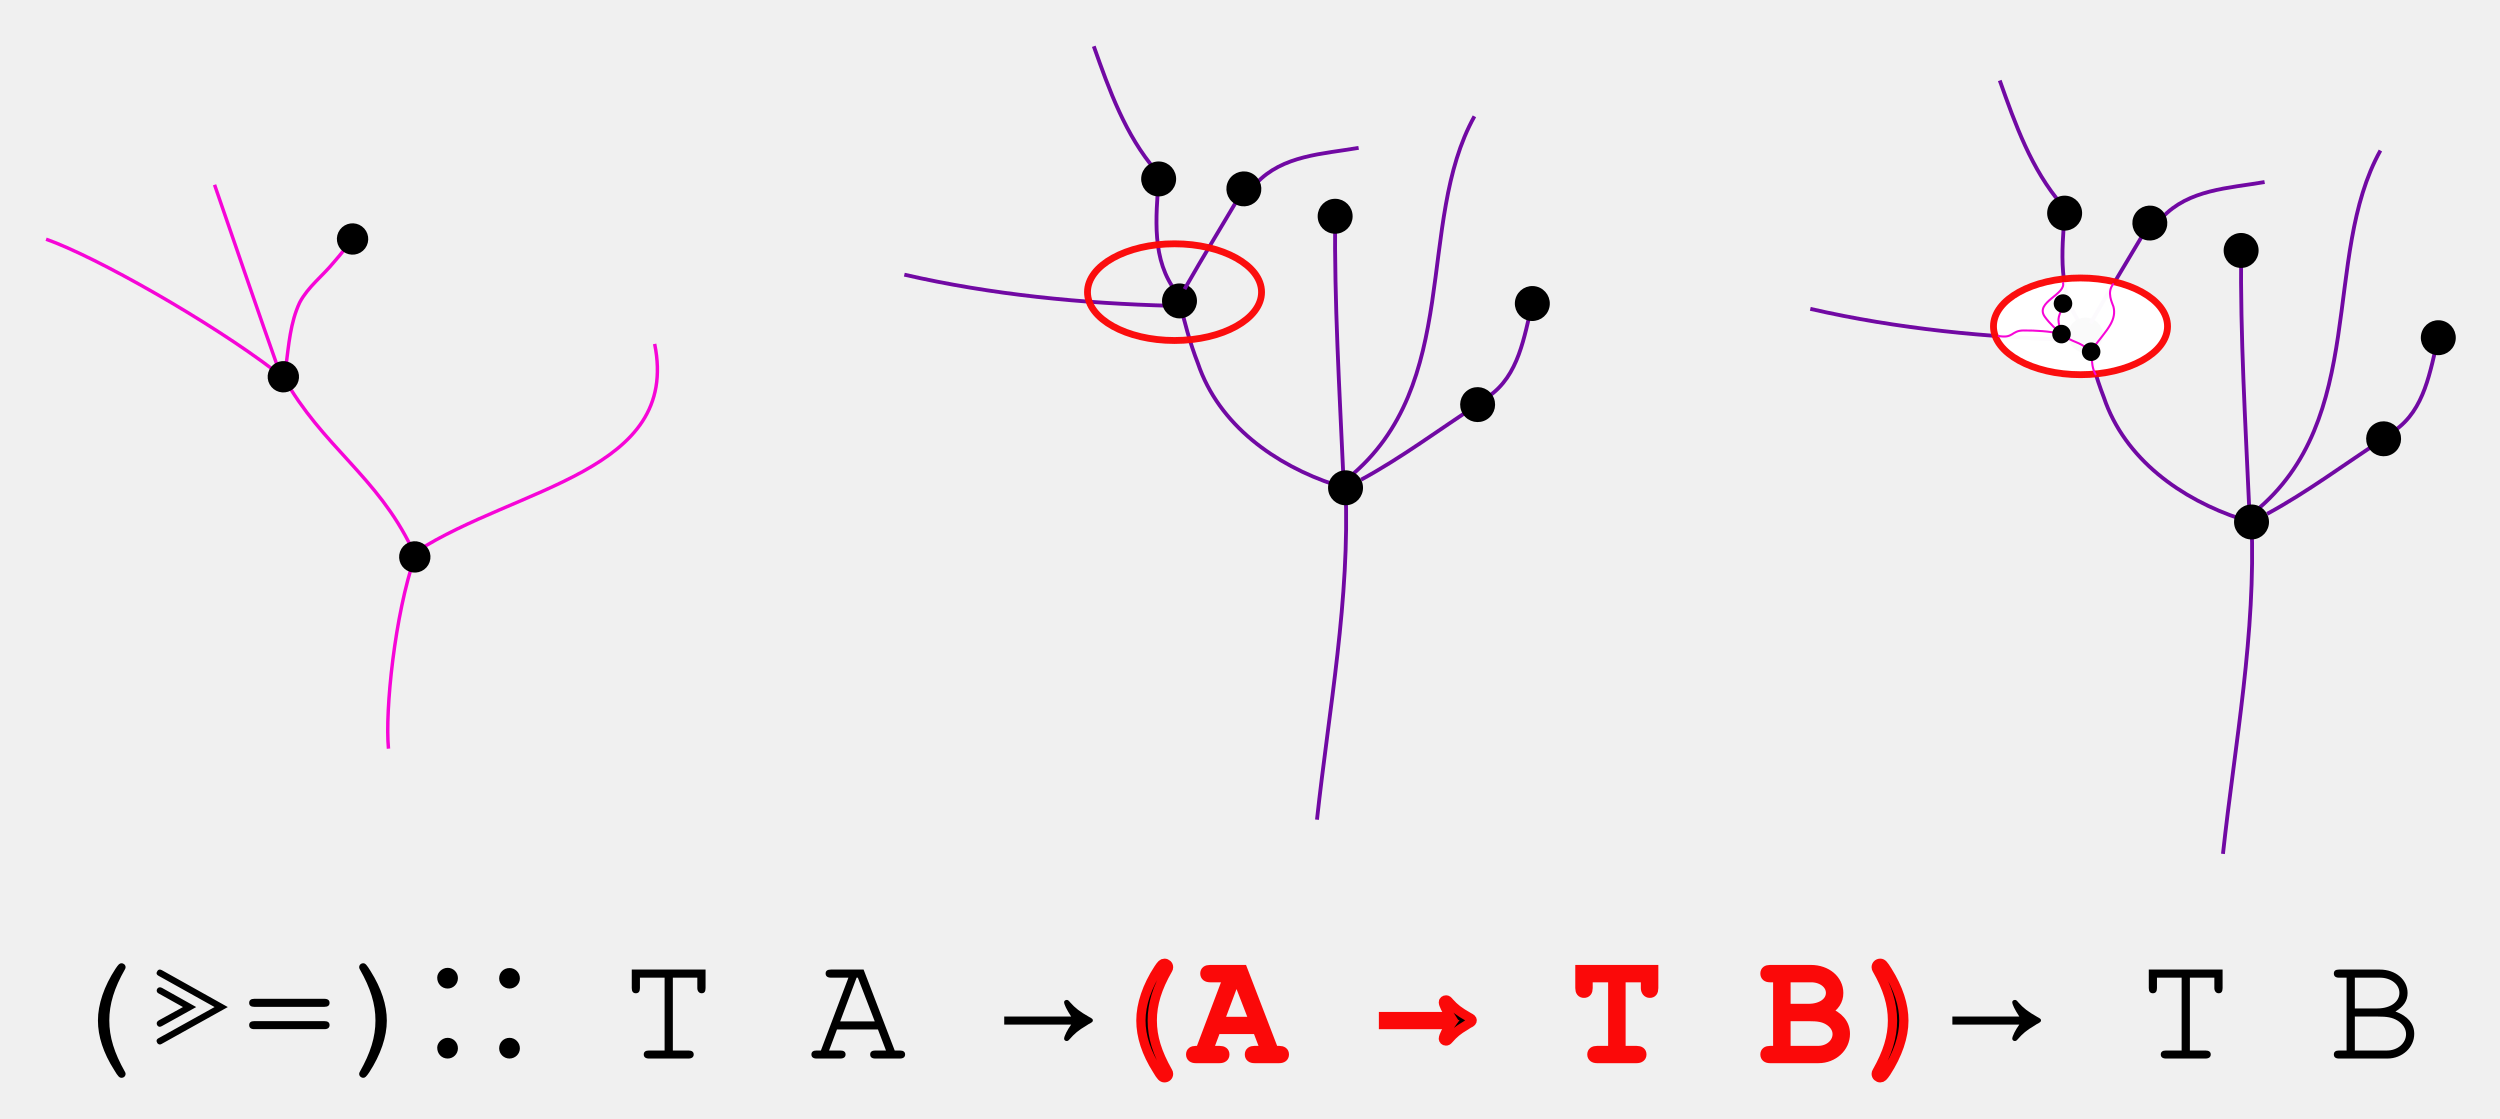
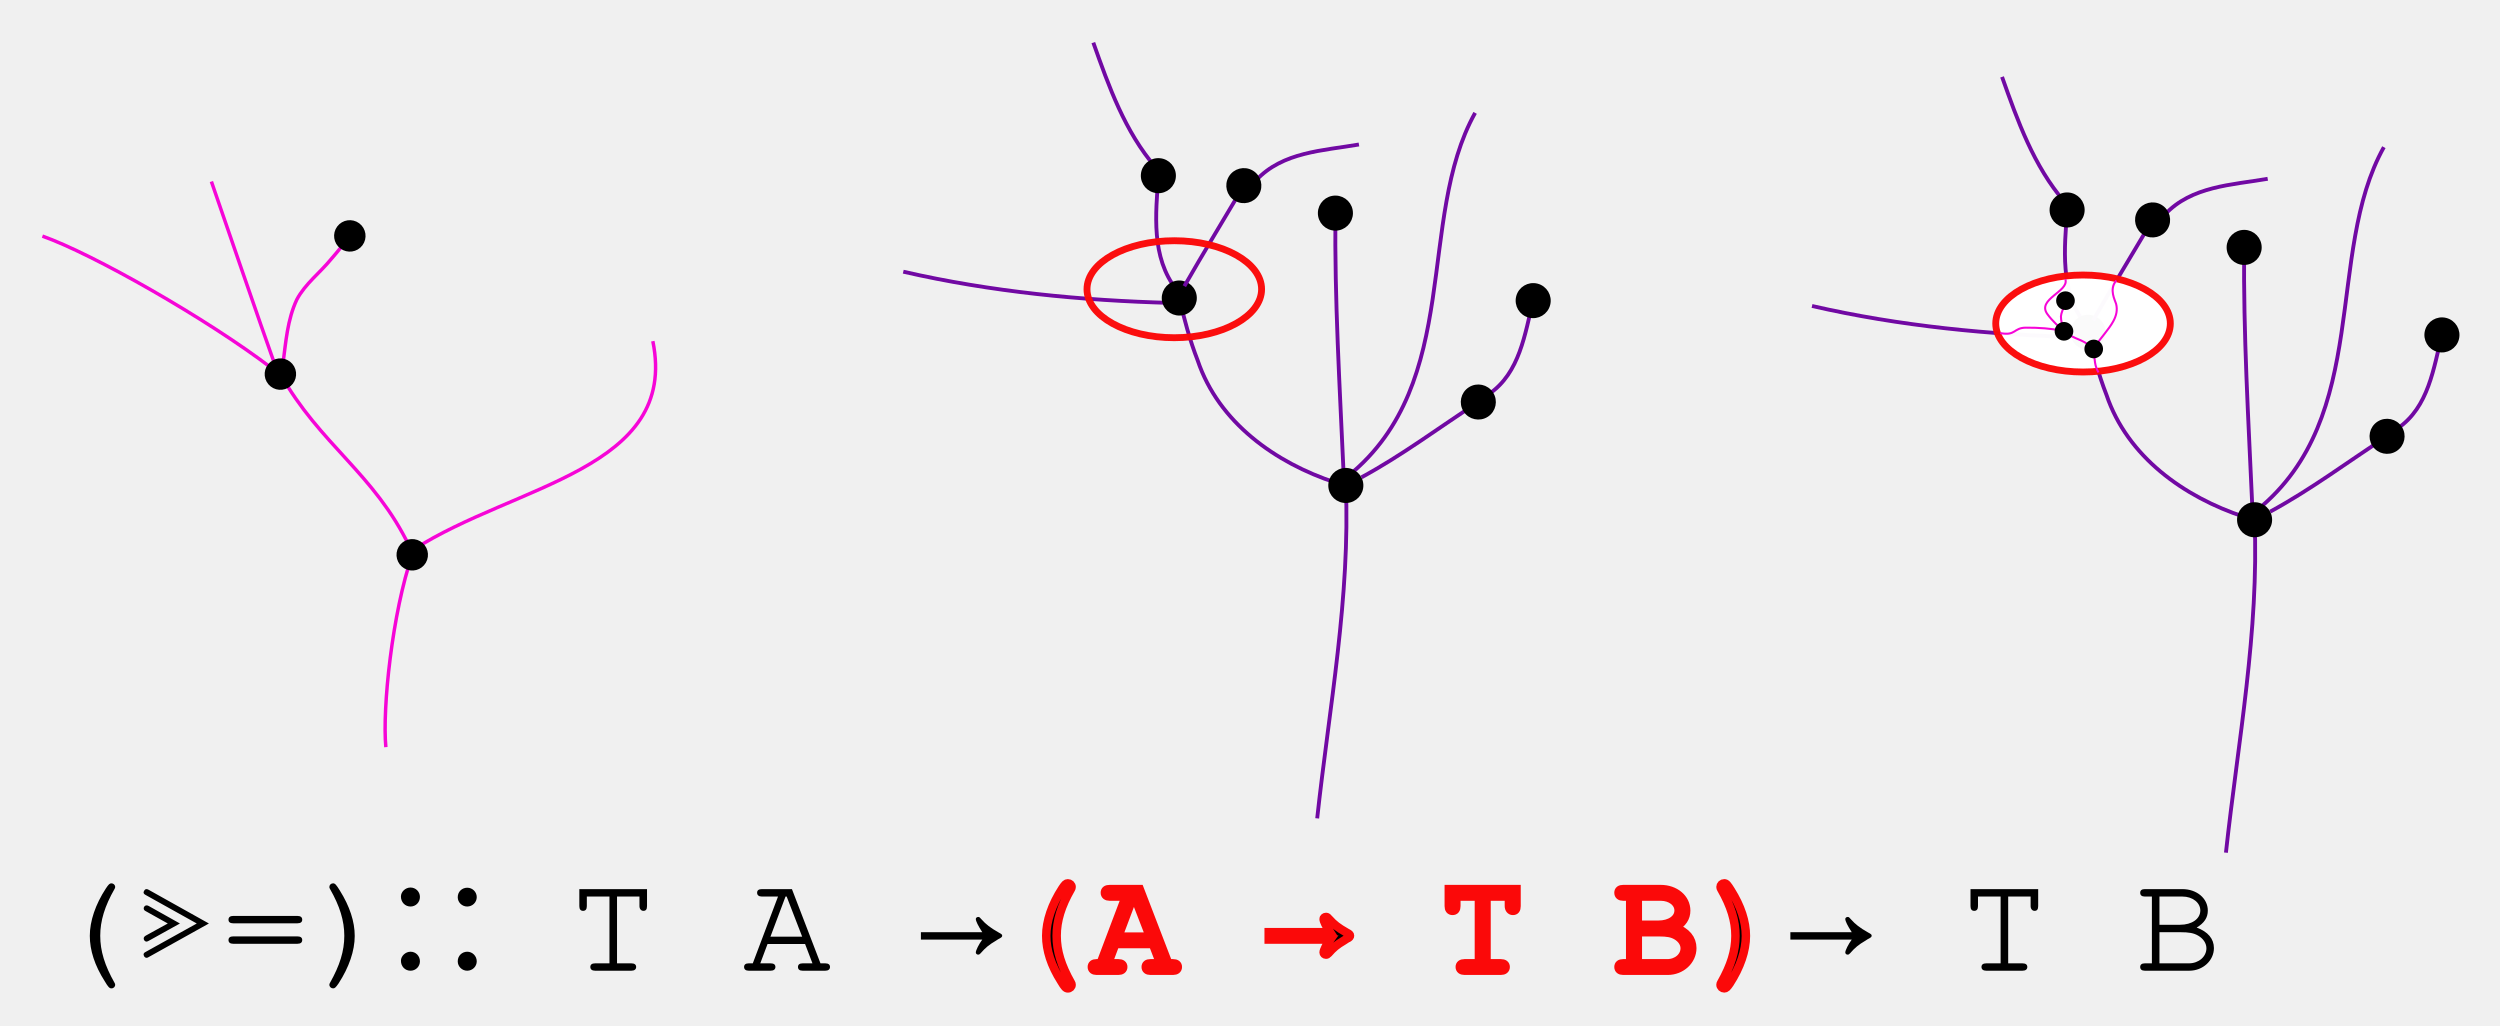
- <svg xmlns="http://www.w3.org/2000/svg" xmlns:xlink="http://www.w3.org/1999/xlink" width="563.652" height="252.08" id="svg2" version="1.1">
+ <svg xmlns="http://www.w3.org/2000/svg" xmlns:xlink="http://www.w3.org/1999/xlink" width="614.652" height="252.08" id="svg2" version="1.1">
  <defs id="defs4">
    <marker orient="auto" refY="0" refX="0" id="EmptyDiamondM" style="overflow:visible">
      <path id="path5446" d="M 0,-7.071 -7.071,0 0,7.071 7.071,0 0,-7.071 z" style="fill:#ffffff;fill-rule:evenodd;stroke:#000000;stroke-width:1pt" transform="scale(0.4,0.4)" />
    </marker>
    <marker orient="auto" refY="0" refX="0" id="DotL" style="overflow:visible">
      <path id="path3850" d="m -2.5,-1 c 0,2.76 -2.24,5 -5,5 -2.76,0 -5,-2.24 -5,-5 0,-2.76 2.24,-5 5,-5 2.76,0 5,2.24 5,5 z" style="fill-rule:evenodd;stroke:#000000;stroke-width:1pt" transform="matrix(0.8,0,0,0.8,5.92,0.8)" />
    </marker>
    <marker orient="auto" refY="0" refX="0" id="DiamondS" style="overflow:visible">
      <path id="path3916" d="M 0,-7.071 -7.071,0 0,7.071 7.071,0 0,-7.071 z" style="fill-rule:evenodd;stroke:#000000;stroke-width:1pt" transform="scale(0.2,0.2)" />
    </marker>
  </defs>
-   <g id="layer1" transform="translate(-598.3177,-213.7374)">
-     <g id="g3865" transform="matrix(1.510799,-0.3066729,0.3066729,1.510799,-399.489,36.58113)">
+   <g id="layer1" transform="translate(-598.3176,-213.7374)">
+     <g id="g3865" transform="matrix(1.652527,-0.3354419,0.3354419,1.652527,-494.0313,19.024)">
      <path id="path3003" d="M 640.067,302.561 C 632.197,293.562 617.778,281.008 611.099,277.001" style="fill:none;stroke:#f605d7;stroke-width:0.506;stroke-linecap:butt;stroke-linejoin:miter;stroke-miterlimit:4;stroke-opacity:1;stroke-dasharray:none" />
      <path id="path3005" d="m 640.578,302.049 c -0.763,-5.247 -3.274,-24.279 -3.749,-27.946" style="fill:none;stroke:#f605d7;stroke-width:0.506;stroke-linecap:butt;stroke-linejoin:miter;stroke-miterlimit:4;stroke-opacity:1;stroke-dasharray:none" />
      <path id="path3013" d="m 655.062,332.551 c 16.345,-6.37 40.214,-3.734 40.214,-22.834" style="fill:none;stroke:#f605d7;stroke-width:0.506;stroke-linecap:butt;stroke-linejoin:miter;stroke-miterlimit:4;stroke-opacity:1;stroke-dasharray:none" />
      <path id="path4958" d="m 641.771,302.22 c 1.035,-3.01 1.91,-6.172 3.833,-8.763 1.661,-2.025 4.09,-3.158 6.086,-4.796 1.161,-0.887 2.283,-1.825 3.372,-2.799" style="fill:none;stroke:#f605d7;stroke-width:0.506;stroke-linecap:butt;stroke-linejoin:miter;stroke-miterlimit:4;stroke-opacity:1;stroke-dasharray:none;marker-end:url(#DotL)" />
      <path id="path2999" d="M 654.551,332.04 C 651.652,320.545 644.717,314.869 641.09,303.583" style="fill:none;stroke:#f605d7;stroke-width:0.506;stroke-linecap:butt;stroke-linejoin:miter;stroke-miterlimit:4;stroke-opacity:1;stroke-dasharray:none;marker-start:none;marker-end:url(#DotL)" />
      <path id="path2995" d="m 645.35,359.985 c 0.61,-5.644 4.821,-19.051 9.372,-26.753" style="fill:none;stroke:#f605d7;stroke-width:0.506;stroke-linecap:butt;stroke-linejoin:miter;stroke-miterlimit:4;stroke-opacity:1;stroke-dasharray:none;marker-start:none;marker-end:url(#DotL)" />
    </g>
-     <g id="g3873" transform="matrix(1.54161,0,0,1.54161,-365.9888,-224.7364)">
+     <g id="g3873" transform="matrix(1.686228,0,0,1.686228,-457.3884,-266.8077)">
      <path id="path3024-0" d="m 822.702,354.33 c 16.738,-13.636 9.814,-37.392 18.453,-52.89" style="fill:none;stroke:#7109a3;stroke-width:0.564;stroke-linecap:butt;stroke-linejoin:miter;stroke-miterlimit:4;stroke-opacity:1;stroke-dasharray:none" />
      <path id="path5735" d="m 794.595,309.414 c -4.504,-5.225 -6.84,-11.818 -9.11,-18.219" style="fill:none;stroke:#7109a3;stroke-width:0.564;stroke-linecap:butt;stroke-linejoin:miter;stroke-miterlimit:4;stroke-opacity:1;stroke-dasharray:none" />
      <path id="path6283" d="m 796.872,329.151 c -13.129,-0.344 -26.277,-1.617 -39.095,-4.555" style="fill:none;stroke:#7109a3;stroke-width:0.564;stroke-linecap:butt;stroke-linejoin:miter;stroke-miterlimit:4;stroke-opacity:1;stroke-dasharray:none" />
      <path id="path6839" d="m 809.211,311.283 c 3.88,-4.181 9.784,-4.324 15.006,-5.233" style="fill:none;stroke:#7109a3;stroke-width:0.564;stroke-linecap:butt;stroke-linejoin:miter;stroke-miterlimit:4;stroke-opacity:1;stroke-dasharray:none" />
      <path id="path5733" d="m 797.632,327.253 c -3.765,-4.81 -3.039,-11.033 -2.657,-16.701" style="fill:none;stroke:#7109a3;stroke-width:0.564;stroke-linecap:butt;stroke-linejoin:miter;stroke-miterlimit:4;stroke-opacity:1;stroke-dasharray:none;marker-end:url(#DotL)" />
      <path id="path5729-4" d="m 820.785,355.341 c -8.736,-2.873 -17.038,-8.755 -20.076,-17.792 -1.16,-2.968 -1.98,-6.056 -2.698,-9.157" style="fill:none;stroke:#7109a3;stroke-width:0.564;stroke-linecap:butt;stroke-linejoin:miter;stroke-miterlimit:4;stroke-opacity:1;stroke-dasharray:none;marker-end:url(#DotL)" />
      <path id="path6837" d="m 798.758,326.709 c 2.825,-4.943 5.8,-9.799 8.699,-14.699" style="fill:none;stroke:#7109a3;stroke-width:0.564;stroke-linecap:butt;stroke-linejoin:miter;stroke-miterlimit:4;stroke-opacity:1;stroke-dasharray:none;marker-end:url(#DotL)" />
      <path id="path6285-1" d="M 821.977,353.942 C 821.419,341.305 820.653,328.666 820.785,316.01" style="fill:none;stroke:#7109a3;stroke-width:0.564;stroke-linecap:butt;stroke-linejoin:miter;stroke-miterlimit:4;stroke-opacity:1;stroke-dasharray:none;marker-end:url(#DotL)" />
      <path id="path6289" d="m 843.18,342.436 c 4.512,-3.101 5.223,-8.78 6.453,-13.664" style="fill:none;stroke:#7109a3;stroke-width:0.564;stroke-linecap:butt;stroke-linejoin:miter;stroke-miterlimit:4;stroke-opacity:1;stroke-dasharray:none;marker-end:url(#DotL)" />
      <path id="path6287-4" d="m 824.581,354.582 c 5.966,-3.232 11.397,-7.326 17.08,-11.007" style="fill:none;stroke:#7109a3;stroke-width:0.564;stroke-linecap:butt;stroke-linejoin:miter;stroke-miterlimit:4;stroke-opacity:1;stroke-dasharray:none;marker-end:url(#DotL)" />
      <path id="path5545-7" d="m 818.128,404.305 c 1.755,-16.156 4.843,-32.263 4.175,-48.584" style="fill:none;stroke:#7109a3;stroke-width:0.564;stroke-linecap:butt;stroke-linejoin:miter;stroke-miterlimit:4;stroke-opacity:1;stroke-dasharray:none;marker-end:url(#DotL)" />
    </g>
-     <path style="opacity:0.98;color:#000000;fill:none;stroke:#fb0909;stroke-width:1;stroke-linecap:butt;stroke-linejoin:miter;stroke-miterlimit:4;stroke-opacity:1;stroke-dasharray:none;stroke-dashoffset:0;marker:none;visibility:visible;display:inline;overflow:visible;enable-background:accumulate" id="path3855" d="m 211.425,120.563 c 0,3.905 -5.698,7.071 -12.728,7.071 -7.029,0 -12.728,-3.166 -12.728,-7.071 0,-3.905 5.698,-7.071 12.728,-7.071 7.029,0 12.728,3.166 12.728,7.071 z" transform="matrix(1.54161,0,0,1.54161,556.8131,93.74297)" />
+     <path style="opacity:0.98;color:#000000;fill:none;stroke:#fb0909;stroke-width:1;stroke-linecap:butt;stroke-linejoin:miter;stroke-miterlimit:4;stroke-opacity:1;stroke-dasharray:none;stroke-dashoffset:0;marker:none;visibility:visible;display:inline;overflow:visible;enable-background:accumulate" id="path3855" d="m 211.425,120.563 c 0,3.905 -5.698,7.071 -12.728,7.071 -7.029,0 -12.728,-3.166 -12.728,-7.071 0,-3.905 5.698,-7.071 12.728,-7.071 7.029,0 12.728,3.166 12.728,7.071 z" transform="matrix(1.686228,0,0,1.686228,551.9814,81.54819)" />
    <text xml:space="preserve" style="font-size:35.628px;font-style:normal;font-variant:normal;font-weight:normal;font-stretch:normal;text-align:start;line-height:125%;letter-spacing:0px;word-spacing:0px;writing-mode:lr-tb;text-anchor:start;fill:#000000;fill-opacity:1;stroke:none;font-family:Courier;-inkscape-font-specification:Courier" x="610.103" y="452.397" id="text3886">
      <tspan id="tspan3888" x="610.103" y="452.397">(≫=)∷ T A →<tspan style="font-size:35.628px;font-style:normal;font-variant:normal;font-weight:normal;font-stretch:normal;text-align:start;line-height:125%;writing-mode:lr-tb;text-anchor:start;stroke:#fb0909;stroke-width:2.088;stroke-opacity:1;font-family:Courier;-inkscape-font-specification:Courier" id="tspan3890">(A → T B)</tspan>→ T B</tspan>
    </text>
-     <use x="0" y="0" xlink:href="#g3873" id="use3894" transform="translate(204.2633,7.708051)" width="572.938" height="214.255" />
-     <path transform="matrix(1.54161,0,0,1.54161,761.0764,101.451)" d="m 211.425,120.563 c 0,3.905 -5.698,7.071 -12.728,7.071 -7.029,0 -12.728,-3.166 -12.728,-7.071 0,-3.905 5.698,-7.071 12.728,-7.071 7.029,0 12.728,3.166 12.728,7.071 z" id="use3896" style="opacity:0.98;color:#000000;fill:#ffffff;fill-opacity:1;stroke:#fb0909;stroke-width:1;stroke-linecap:butt;stroke-linejoin:miter;stroke-miterlimit:4;stroke-opacity:1;stroke-dasharray:none;stroke-dashoffset:0;marker:none;visibility:visible;display:inline;overflow:visible;enable-background:accumulate" />
-     <path id="path3902" d="m 1062.64,288.966 c -2.279,-0.554 -5.26,-0.729 -8.077,-0.72 -2.849,0.008 -2.246,1.921 -5.798,1.213" style="fill:none;stroke:#f605d7;stroke-width:0.462;stroke-linecap:butt;stroke-linejoin:miter;stroke-miterlimit:4;stroke-opacity:1;stroke-dasharray:none" />
-     <path id="path3904" d="m 1062.678,288.748 c -0.599,-0.632 -2.212,-2.014 -3.332,-3.585 -2.384,-3.345 5,-5.059 4.067,-7.806" style="fill:none;stroke:#f605d7;stroke-width:0.462;stroke-linecap:butt;stroke-linejoin:miter;stroke-miterlimit:4;stroke-opacity:1;stroke-dasharray:none" />
-     <path id="path3906" d="m 1069.945,292.672 c 1.484,-2.238 3.269,-4.051 4.263,-5.902 0.661,-1.232 0.972,-2.481 0.61,-3.883 -0.182,-0.705 -1.69,-3.279 0.059,-5.235" style="fill:none;stroke:#f605d7;stroke-width:0.462;stroke-linecap:butt;stroke-linejoin:miter;stroke-miterlimit:4;stroke-opacity:1;stroke-dasharray:none" />
-     <path id="path3908" d="m 1063.006,288.58 c -0.272,-0.936 -0.61,-1.881 -0.585,-2.869 0.059,-0.8 0.467,-1.511 0.678,-2.273 0.134,-0.427 0.25,-0.859 0.35,-1.295" style="fill:none;stroke:#f605d7;stroke-width:0.462;stroke-linecap:butt;stroke-linejoin:miter;stroke-miterlimit:4;stroke-opacity:1;stroke-dasharray:none;marker-end:url(#DotL)" />
-     <path id="path3910" d="m 1069.534,292.827 c -2.752,-2.366 -3.561,-1.6 -6.458,-3.785" style="fill:none;stroke:#f605d7;stroke-width:0.462;stroke-linecap:butt;stroke-linejoin:miter;stroke-miterlimit:4;stroke-opacity:1;stroke-dasharray:none;marker-start:none;marker-end:url(#DotL)" />
-     <path id="path3912" d="m 1070.857,298.311 c -0.842,-1.52 -0.851,-2.583 -1.07,-5.312" style="fill:none;stroke:#f605d7;stroke-width:0.462;stroke-linecap:butt;stroke-linejoin:miter;stroke-miterlimit:4;stroke-opacity:1;stroke-dasharray:none;marker-start:none;marker-end:url(#DotL)" />
+     <use x="0" y="0" xlink:href="#g3873" id="use3894" transform="translate(223.4253,8.431143)" width="572.938" height="214.255" />
+     <path transform="matrix(1.686228,0,0,1.686228,775.4067,89.97933)" d="m 211.425,120.563 c 0,3.905 -5.698,7.071 -12.728,7.071 -7.029,0 -12.728,-3.166 -12.728,-7.071 0,-3.905 5.698,-7.071 12.728,-7.071 7.029,0 12.728,3.166 12.728,7.071 z" id="use3896" style="opacity:0.98;color:#000000;fill:#ffffff;fill-opacity:1;stroke:#fb0909;stroke-width:1;stroke-linecap:butt;stroke-linejoin:miter;stroke-miterlimit:4;stroke-opacity:1;stroke-dasharray:none;stroke-dashoffset:0;marker:none;visibility:visible;display:inline;overflow:visible;enable-background:accumulate" />
+     <path id="path3902" d="m 1105.26,295.085 c -2.493,-0.606 -5.754,-0.797 -8.835,-0.788 -3.116,0.009 -2.457,2.101 -6.342,1.326" style="fill:none;stroke:#f605d7;stroke-width:0.506;stroke-linecap:butt;stroke-linejoin:miter;stroke-miterlimit:4;stroke-opacity:1;stroke-dasharray:none" />
+     <path id="path3904" d="m 1105.301,294.846 c -0.655,-0.691 -2.419,-2.203 -3.644,-3.922 -2.608,-3.658 5.469,-5.533 4.449,-8.538" style="fill:none;stroke:#f605d7;stroke-width:0.506;stroke-linecap:butt;stroke-linejoin:miter;stroke-miterlimit:4;stroke-opacity:1;stroke-dasharray:none" />
+     <path id="path3906" d="m 1113.25,299.138 c 1.623,-2.447 3.576,-4.431 4.663,-6.456 0.723,-1.348 1.063,-2.713 0.667,-4.247 -0.199,-0.771 -1.849,-3.587 0.065,-5.726" style="fill:none;stroke:#f605d7;stroke-width:0.506;stroke-linecap:butt;stroke-linejoin:miter;stroke-miterlimit:4;stroke-opacity:1;stroke-dasharray:none" />
+     <path id="path3908" d="m 1105.661,294.663 c -0.297,-1.023 -0.667,-2.058 -0.64,-3.138 0.065,-0.875 0.511,-1.653 0.741,-2.486 0.147,-0.467 0.273,-0.94 0.383,-1.416" style="fill:none;stroke:#f605d7;stroke-width:0.506;stroke-linecap:butt;stroke-linejoin:miter;stroke-miterlimit:4;stroke-opacity:1;stroke-dasharray:none;marker-end:url(#DotL)" />
+     <path id="path3910" d="m 1112.801,299.308 c -3.01,-2.588 -3.895,-1.75 -7.064,-4.14" style="fill:none;stroke:#f605d7;stroke-width:0.506;stroke-linecap:butt;stroke-linejoin:miter;stroke-miterlimit:4;stroke-opacity:1;stroke-dasharray:none;marker-start:none;marker-end:url(#DotL)" />
+     <path id="path3912" d="m 1114.248,305.307 c -0.921,-1.663 -0.931,-2.825 -1.17,-5.811" style="fill:none;stroke:#f605d7;stroke-width:0.506;stroke-linecap:butt;stroke-linejoin:miter;stroke-miterlimit:4;stroke-opacity:1;stroke-dasharray:none;marker-start:none;marker-end:url(#DotL)" />
  </g>
</svg>
